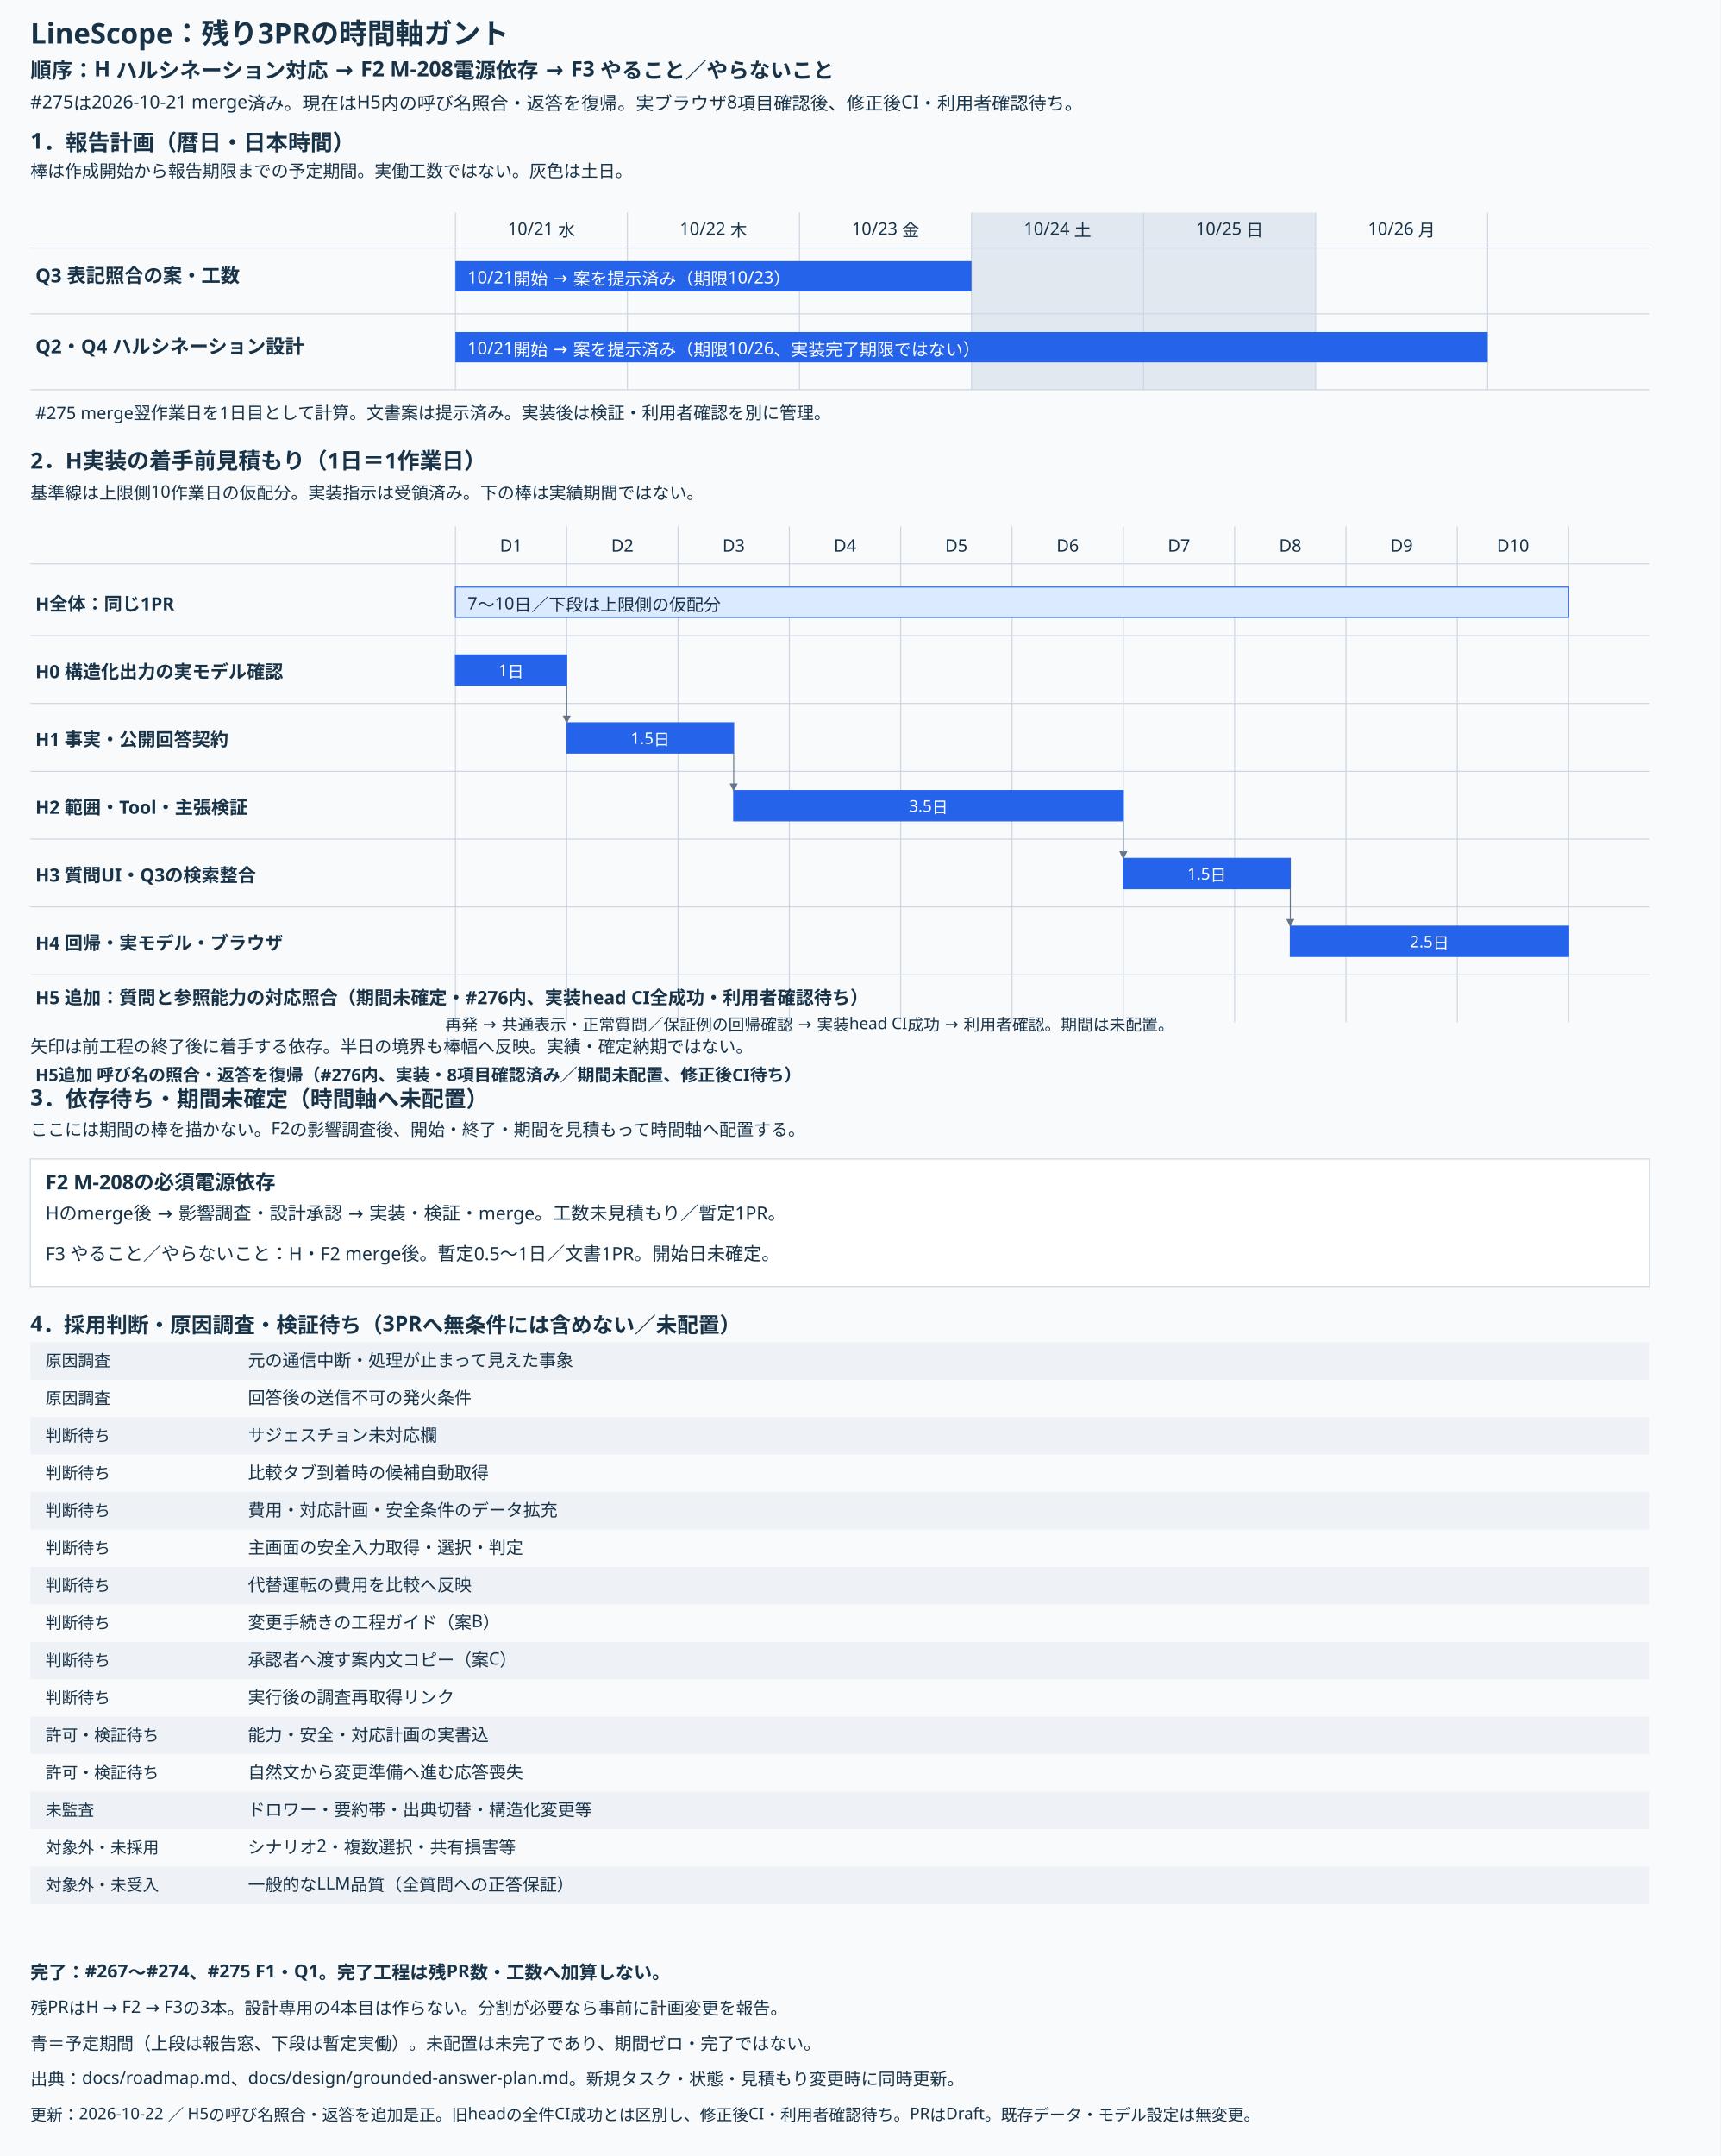
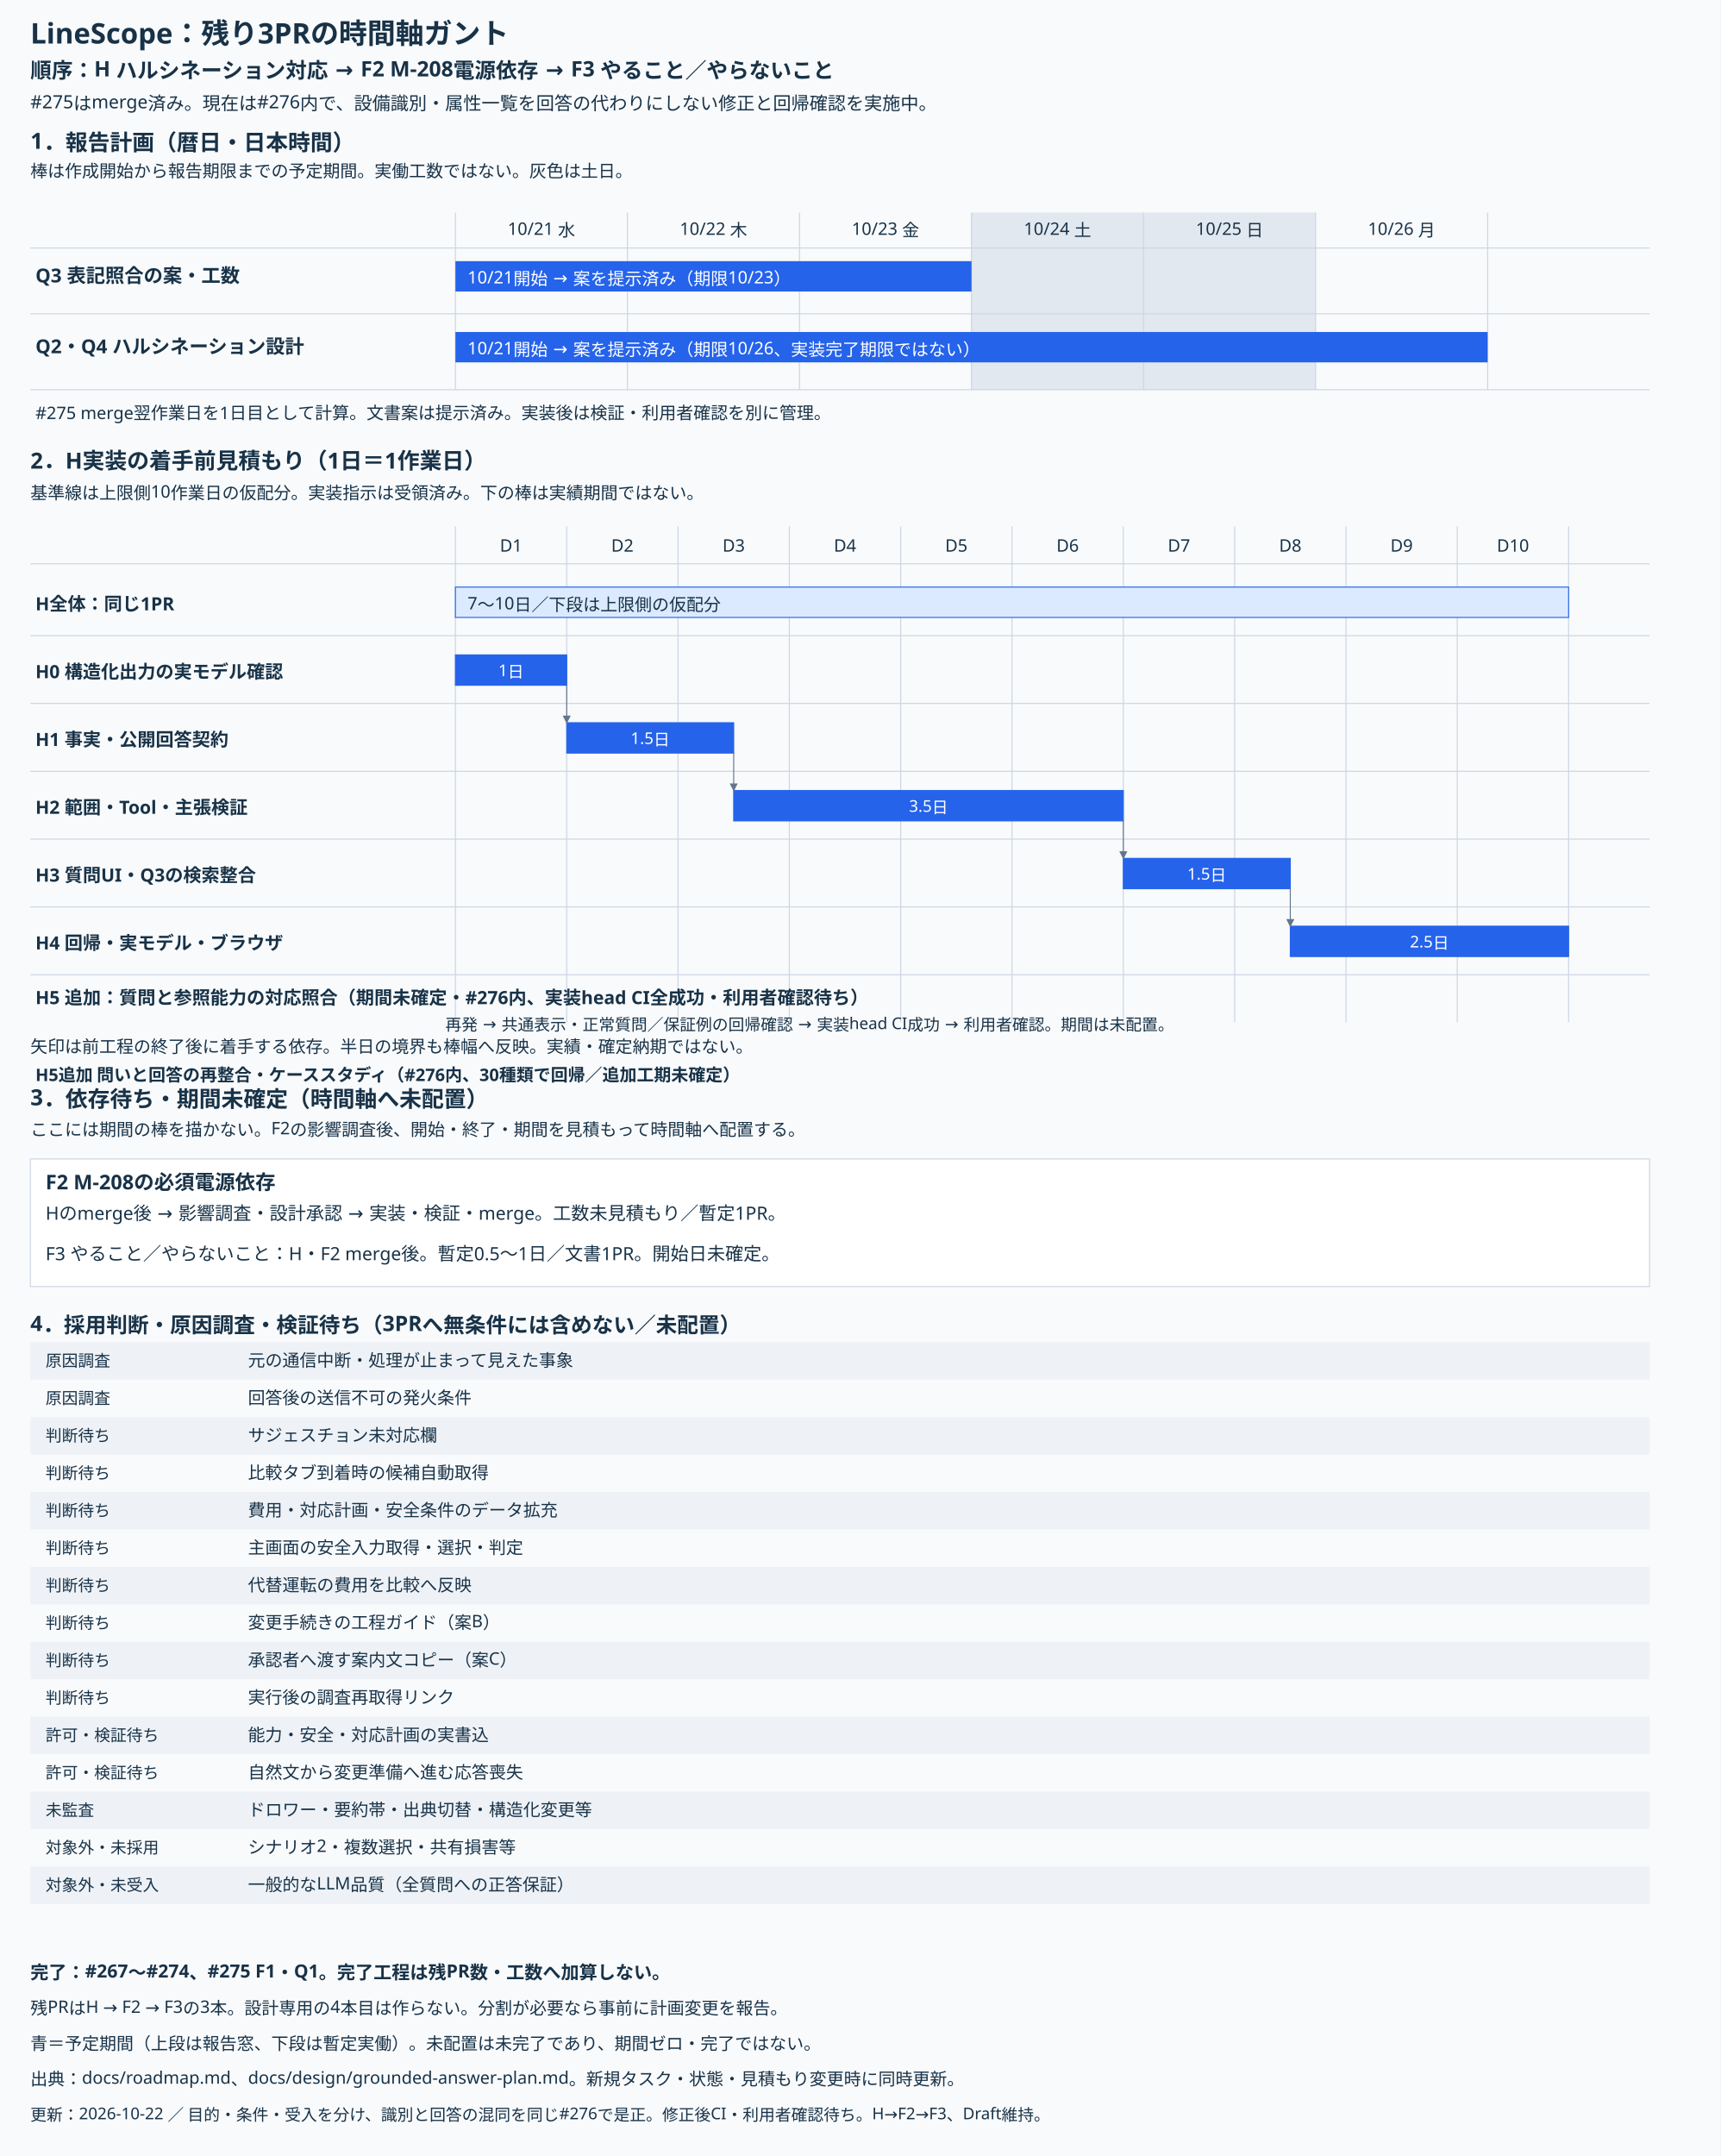
<svg xmlns="http://www.w3.org/2000/svg" width="1700" height="2130" viewBox="0 0 1700 2130" role="img" aria-labelledby="title desc">
  <defs>
    <marker id="arrow" markerWidth="8" markerHeight="8" refX="7" refY="4" orient="auto">
      <path d="M0 0L8 4L0 8" fill="#64748b" />
    </marker>
  </defs>
  <rect width="1700" height="2130" fill="#f8fafc" />
  <g font-family="sans-serif" fill="#183247">
    <text x="30" y="43" font-size="28" font-weight="bold">LineScope：残り3PRの時間軸ガント</text>
    <text x="30" y="77" font-size="21" font-weight="bold">順序：H ハルシネーション対応 → F2 M-208電源依存 → F3 やること／やらないこと</text>
-     <text x="30" y="107" font-size="18">#275は2026-10-21 merge済み。現在はH5内の呼び名照合・返答を復帰。実ブラウザ8項目確認後、修正後CI・利用者確認待ち。</text>
+     <text x="30" y="107" font-size="18">#275はmerge済み。現在は#276内で、設備識別・属性一覧を回答の代わりにしない修正と回帰確認を実施中。</text>
    <text x="30" y="147" font-size="22" font-weight="bold">1．報告計画（暦日・日本時間）</text>
    <text x="30" y="175" font-size="17">棒は作成開始から報告期限までの予定期間。実働工数ではない。灰色は土日。</text>
    <path d="M450 210L450 385" fill="none" stroke="#cbd5e1" />
    <text x="535.0" y="232" font-size="17" text-anchor="middle">10/21 水</text>
    <path d="M620 210L620 385" fill="none" stroke="#cbd5e1" />
    <text x="705.0" y="232" font-size="17" text-anchor="middle">10/22 木</text>
    <path d="M790 210L790 385" fill="none" stroke="#cbd5e1" />
    <text x="875.0" y="232" font-size="17" text-anchor="middle">10/23 金</text>
    <rect x="960" y="210" width="170" height="175" fill="#e2e8f0" />
    <path d="M960 210L960 385" fill="none" stroke="#cbd5e1" />
    <text x="1045.0" y="232" font-size="17" text-anchor="middle">10/24 土</text>
    <rect x="1130" y="210" width="170" height="175" fill="#e2e8f0" />
    <path d="M1130 210L1130 385" fill="none" stroke="#cbd5e1" />
    <text x="1215.0" y="232" font-size="17" text-anchor="middle">10/25 日</text>
    <path d="M1300 210L1300 385" fill="none" stroke="#cbd5e1" />
    <text x="1385.0" y="232" font-size="17" text-anchor="middle">10/26 月</text>
    <path d="M1470 210L1470 385" fill="none" stroke="#cbd5e1" />
    <path d="M30 245L1630 245" fill="none" stroke="#cbd5e1" />
    <path d="M30 310L1630 310" fill="none" stroke="#cbd5e1" />
    <path d="M30 385L1630 385" fill="none" stroke="#cbd5e1" />
    <text x="35" y="279" font-size="19" font-weight="bold">Q3 表記照合の案・工数</text>
    <rect x="450" y="258" width="510" height="30" fill="#2563eb" />
    <text x="462" y="280" font-size="17" fill="white">10/21開始 → 案を提示済み（期限10/23）</text>
    <text x="35" y="349" font-size="19" font-weight="bold">Q2・Q4 ハルシネーション設計</text>
    <rect x="450" y="328" width="1020" height="30" fill="#2563eb" />
    <text x="462" y="350" font-size="17" fill="white">10/21開始 → 案を提示済み（期限10/26、実装完了期限ではない）</text>
    <text x="35" y="414" font-size="17">#275 merge翌作業日を1日目として計算。文書案は提示済み。実装後は検証・利用者確認を別に管理。</text>
    <text x="30" y="463" font-size="22" font-weight="bold">2．H実装の着手前見積もり（1日＝1作業日）</text>
    <text x="30" y="493" font-size="17">基準線は上限側10作業日の仮配分。実装指示は受領済み。下の棒は実績期間ではない。</text>
    <path d="M450 520L450 1010" fill="none" stroke="#cbd5e1" />
    <path d="M560 520L560 1010" fill="none" stroke="#cbd5e1" />
    <path d="M670 520L670 1010" fill="none" stroke="#cbd5e1" />
    <path d="M780 520L780 1010" fill="none" stroke="#cbd5e1" />
    <path d="M890 520L890 1010" fill="none" stroke="#cbd5e1" />
    <path d="M1000 520L1000 1010" fill="none" stroke="#cbd5e1" />
    <path d="M1110 520L1110 1010" fill="none" stroke="#cbd5e1" />
    <path d="M1220 520L1220 1010" fill="none" stroke="#cbd5e1" />
    <path d="M1330 520L1330 1010" fill="none" stroke="#cbd5e1" />
    <path d="M1440 520L1440 1010" fill="none" stroke="#cbd5e1" />
    <path d="M1550 520L1550 1010" fill="none" stroke="#cbd5e1" />
    <text x="505.0" y="545" font-size="17" text-anchor="middle">D1</text>
    <text x="615.0" y="545" font-size="17" text-anchor="middle">D2</text>
    <text x="725.0" y="545" font-size="17" text-anchor="middle">D3</text>
    <text x="835.0" y="545" font-size="17" text-anchor="middle">D4</text>
    <text x="945.0" y="545" font-size="17" text-anchor="middle">D5</text>
    <text x="1055.0" y="545" font-size="17" text-anchor="middle">D6</text>
    <text x="1165.0" y="545" font-size="17" text-anchor="middle">D7</text>
    <text x="1275.0" y="545" font-size="17" text-anchor="middle">D8</text>
    <text x="1385.0" y="545" font-size="17" text-anchor="middle">D9</text>
    <text x="1495.0" y="545" font-size="17" text-anchor="middle">D10</text>
    <path d="M30 557L1630 557" fill="none" stroke="#cbd5e1" />
    <text x="35" y="603" font-size="18" font-weight="bold">H全体：同じ1PR</text>
    <rect x="450" y="580" width="1100" height="30" fill="#dbeafe" stroke="#2563eb" />
    <text x="462" y="602" font-size="17">7〜10日／下段は上限側の仮配分</text>
    <path d="M30 628L1630 628" fill="none" stroke="#cbd5e1" />
    <text x="35" y="670" font-size="18" font-weight="bold">H0 構造化出力の実モデル確認</text>
    <rect x="450" y="647" width="110" height="30" fill="#2563eb" stroke="#2563eb" />
    <text x="505.0" y="668" font-size="16" fill="white" text-anchor="middle">1日</text>
    <path d="M30 695L1630 695" fill="none" stroke="#cbd5e1" />
    <text x="35" y="737" font-size="18" font-weight="bold">H1 事実・公開回答契約</text>
    <rect x="560" y="714" width="165.0" height="30" fill="#2563eb" stroke="#2563eb" />
    <text x="642.5" y="735" font-size="16" fill="white" text-anchor="middle">1.5日</text>
    <path d="M560 677V706H560V714" fill="none" stroke="#64748b" marker-end="url(#arrow)" />
    <path d="M30 762L1630 762" fill="none" stroke="#cbd5e1" />
    <text x="35" y="804" font-size="18" font-weight="bold">H2 範囲・Tool・主張検証</text>
    <rect x="725.0" y="781" width="385.0" height="30" fill="#2563eb" stroke="#2563eb" />
    <text x="917.5" y="802" font-size="16" fill="white" text-anchor="middle">3.5日</text>
    <path d="M725.0 744V773H725.0V781" fill="none" stroke="#64748b" marker-end="url(#arrow)" />
    <path d="M30 829L1630 829" fill="none" stroke="#cbd5e1" />
    <text x="35" y="871" font-size="18" font-weight="bold">H3 質問UI・Q3の検索整合</text>
    <rect x="1110" y="848" width="165.0" height="30" fill="#2563eb" stroke="#2563eb" />
    <text x="1192.5" y="869" font-size="16" fill="white" text-anchor="middle">1.5日</text>
    <path d="M1110.0 811V840H1110V848" fill="none" stroke="#64748b" marker-end="url(#arrow)" />
    <path d="M30 896L1630 896" fill="none" stroke="#cbd5e1" />
    <text x="35" y="938" font-size="18" font-weight="bold">H4 回帰・実モデル・ブラウザ</text>
    <rect x="1275.0" y="915" width="275.0" height="30" fill="#2563eb" stroke="#2563eb" />
    <text x="1412.5" y="936" font-size="16" fill="white" text-anchor="middle">2.5日</text>
    <path d="M1275.0 878V907H1275.0V915" fill="none" stroke="#64748b" marker-end="url(#arrow)" />
    <path d="M30 963L1630 963" fill="none" stroke="#cbd5e1" />
    <text x="35" y="992" font-size="18" font-weight="bold">H5 追加：質問と参照能力の対応照合（期間未確定・#276内、実装head CI全成功・利用者確認待ち）</text>
    <text x="440" y="1018" font-size="16">再発 → 共通表示・正常質問／保証例の回帰確認 → 実装head CI成功 → 利用者確認。期間は未配置。</text>
    <text x="30" y="1040" font-size="17">矢印は前工程の終了後に着手する依存。半日の境界も棒幅へ反映。実績・確定納期ではない。</text>
-     <text x="35" y="1068" font-size="17" font-weight="bold">H5追加 呼び名の照合・返答を復帰（#276内、実装・8項目確認済み／期間未配置、修正後CI待ち）</text>
+     <text x="35" y="1068" font-size="17" font-weight="bold">H5追加 問いと回答の再整合・ケーススタディ（#276内、30種類で回帰／追加工期未確定）</text>
    <text x="30" y="1092" font-size="22" font-weight="bold">3．依存待ち・期間未確定（時間軸へ未配置）</text>
    <text x="30" y="1122" font-size="17">ここには期間の棒を描かない。F2の影響調査後、開始・終了・期間を見積もって時間軸へ配置する。</text>
    <rect x="30" y="1145" width="1600" height="126" fill="white" stroke="#cbd5e1" />
    <text x="45" y="1175" font-size="20" font-weight="bold">F2 M-208の必須電源依存</text>
    <text x="45" y="1205" font-size="18">Hのmerge後 → 影響調査・設計承認 → 実装・検証・merge。工数未見積もり／暫定1PR。</text>
    <text x="45" y="1245" font-size="18">F3 やること／やらないこと：H・F2 merge後。暫定0.5〜1日／文書1PR。開始日未確定。</text>
    <text x="30" y="1315" font-size="21" font-weight="bold">4．採用判断・原因調査・検証待ち（3PRへ無条件には含めない／未配置）</text>
    <rect x="30" y="1326" width="1600" height="37" fill="#eef2f7" />
    <text x="45" y="1350" font-size="16">原因調査</text>
    <text x="245" y="1350" font-size="17">元の通信中断・処理が止まって見えた事象</text>
    <text x="45" y="1387" font-size="16">原因調査</text>
    <text x="245" y="1387" font-size="17">回答後の送信不可の発火条件</text>
    <rect x="30" y="1400" width="1600" height="37" fill="#eef2f7" />
    <text x="45" y="1424" font-size="16">判断待ち</text>
    <text x="245" y="1424" font-size="17">サジェスチョン未対応欄</text>
    <text x="45" y="1461" font-size="16">判断待ち</text>
    <text x="245" y="1461" font-size="17">比較タブ到着時の候補自動取得</text>
    <rect x="30" y="1474" width="1600" height="37" fill="#eef2f7" />
    <text x="45" y="1498" font-size="16">判断待ち</text>
    <text x="245" y="1498" font-size="17">費用・対応計画・安全条件のデータ拡充</text>
    <text x="45" y="1535" font-size="16">判断待ち</text>
    <text x="245" y="1535" font-size="17">主画面の安全入力取得・選択・判定</text>
    <rect x="30" y="1548" width="1600" height="37" fill="#eef2f7" />
    <text x="45" y="1572" font-size="16">判断待ち</text>
    <text x="245" y="1572" font-size="17">代替運転の費用を比較へ反映</text>
    <text x="45" y="1609" font-size="16">判断待ち</text>
    <text x="245" y="1609" font-size="17">変更手続きの工程ガイド（案B）</text>
    <rect x="30" y="1622" width="1600" height="37" fill="#eef2f7" />
    <text x="45" y="1646" font-size="16">判断待ち</text>
    <text x="245" y="1646" font-size="17">承認者へ渡す案内文コピー（案C）</text>
    <text x="45" y="1683" font-size="16">判断待ち</text>
    <text x="245" y="1683" font-size="17">実行後の調査再取得リンク</text>
    <rect x="30" y="1696" width="1600" height="37" fill="#eef2f7" />
    <text x="45" y="1720" font-size="16">許可・検証待ち</text>
    <text x="245" y="1720" font-size="17">能力・安全・対応計画の実書込</text>
    <text x="45" y="1757" font-size="16">許可・検証待ち</text>
    <text x="245" y="1757" font-size="17">自然文から変更準備へ進む応答喪失</text>
    <rect x="30" y="1770" width="1600" height="37" fill="#eef2f7" />
    <text x="45" y="1794" font-size="16">未監査</text>
    <text x="245" y="1794" font-size="17">ドロワー・要約帯・出典切替・構造化変更等</text>
    <text x="45" y="1831" font-size="16">対象外・未採用</text>
    <text x="245" y="1831" font-size="17">シナリオ2・複数選択・共有損害等</text>
    <rect x="30" y="1844" width="1600" height="37" fill="#eef2f7" />
    <text x="45" y="1868" font-size="16">対象外・未受入</text>
    <text x="245" y="1868" font-size="17">一般的なLLM品質（全質問への正答保証）</text>
    <text x="30" y="1955" font-size="18" font-weight="bold">完了：#267〜#274、#275 F1・Q1。完了工程は残PR数・工数へ加算しない。</text>
    <text x="30" y="1990" font-size="17">残PRはH → F2 → F3の3本。設計専用の4本目は作らない。分割が必要なら事前に計画変更を報告。</text>
    <text x="30" y="2025" font-size="17">青＝予定期間（上段は報告窓、下段は暫定実働）。未配置は未完了であり、期間ゼロ・完了ではない。</text>
    <text x="30" y="2060" font-size="17">出典：docs/roadmap.md、docs/design/grounded-answer-plan.md。新規タスク・状態・見積もり変更時に同時更新。</text>
-     <text x="30" y="2095" font-size="16">更新：2026-10-22 ／ H5の呼び名照合・返答を追加是正。旧headの全件CI成功とは区別し、修正後CI・利用者確認待ち。PRはDraft。既存データ・モデル設定は無変更。</text>
+     <text x="30" y="2095" font-size="16">更新：2026-10-22 ／ 目的・条件・受入を分け、識別と回答の混同を同じ#276で是正。修正後CI・利用者確認待ち。H→F2→F3、Draft維持。</text>
  </g>
</svg>
